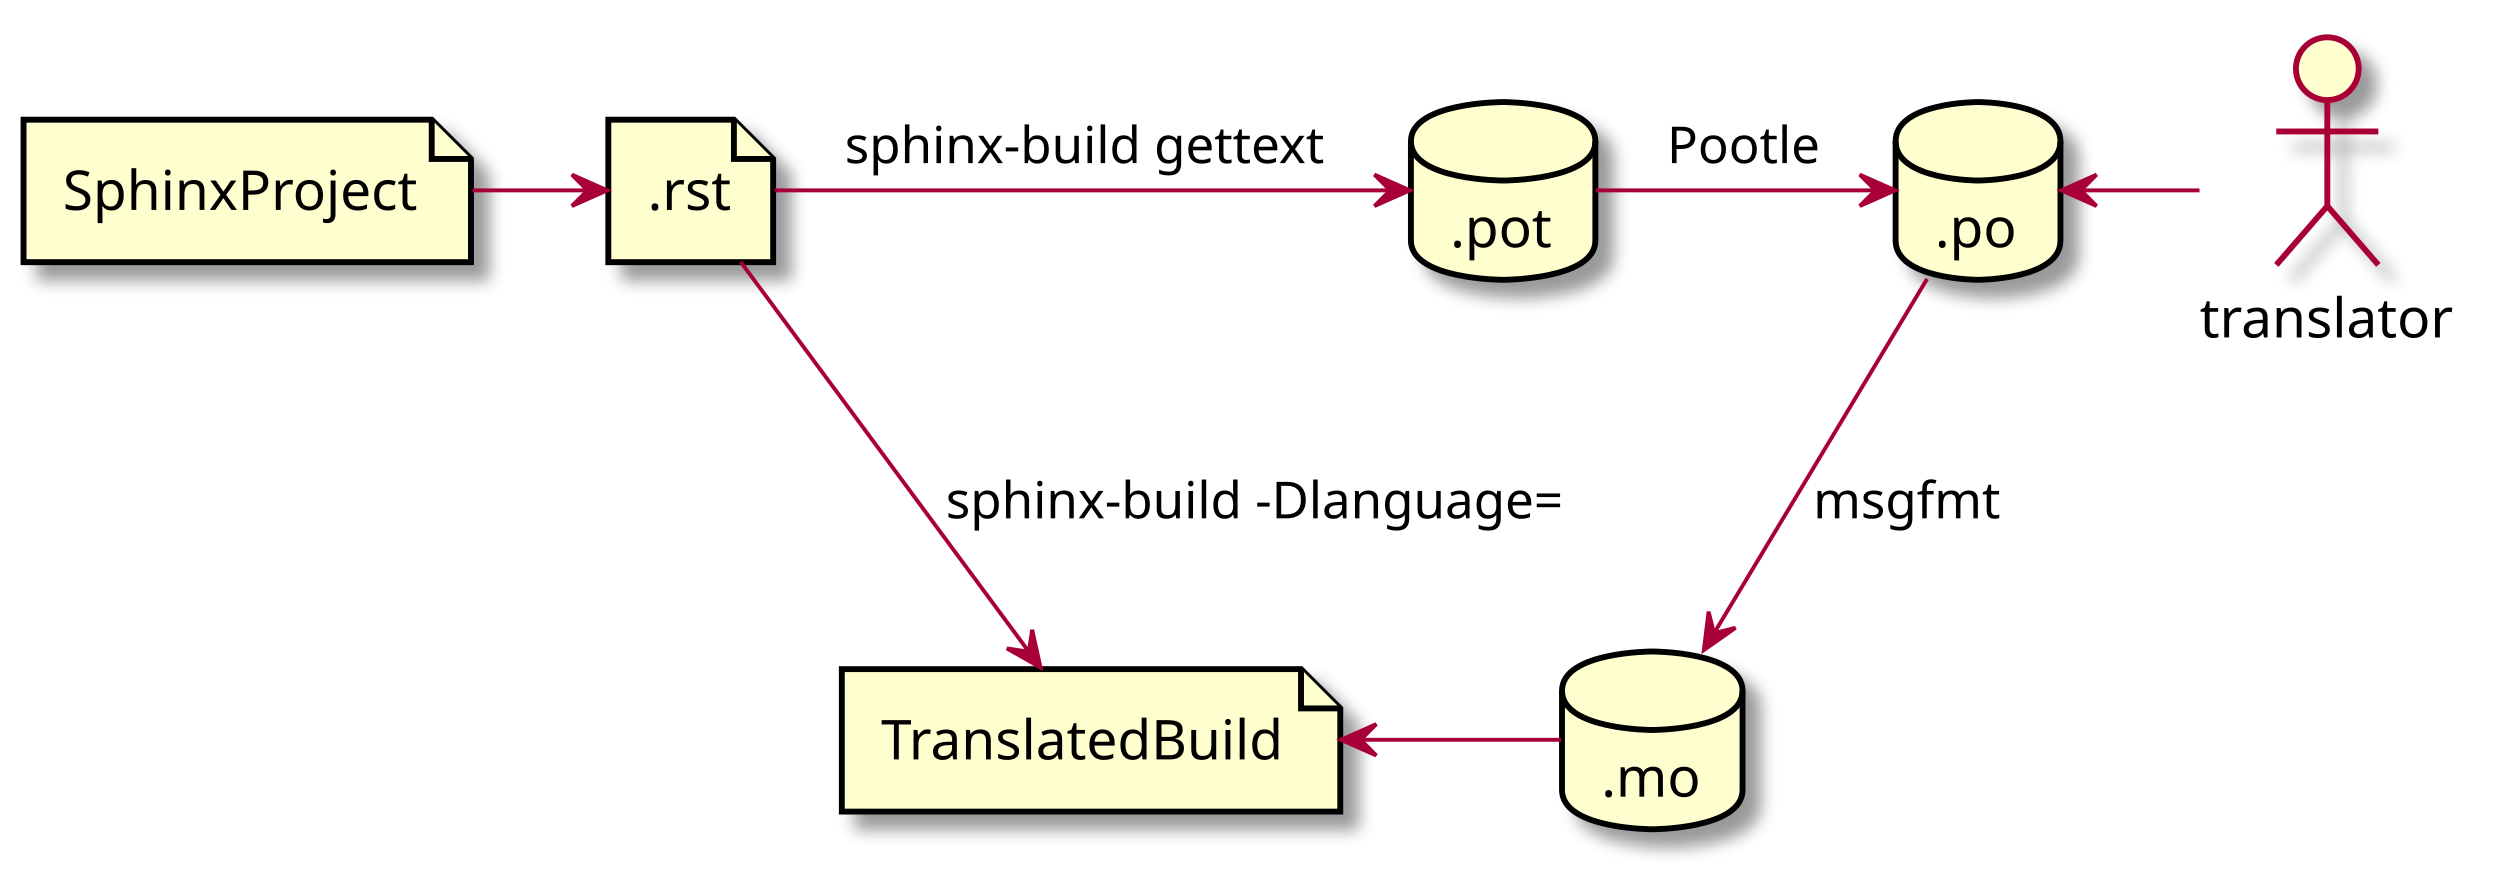
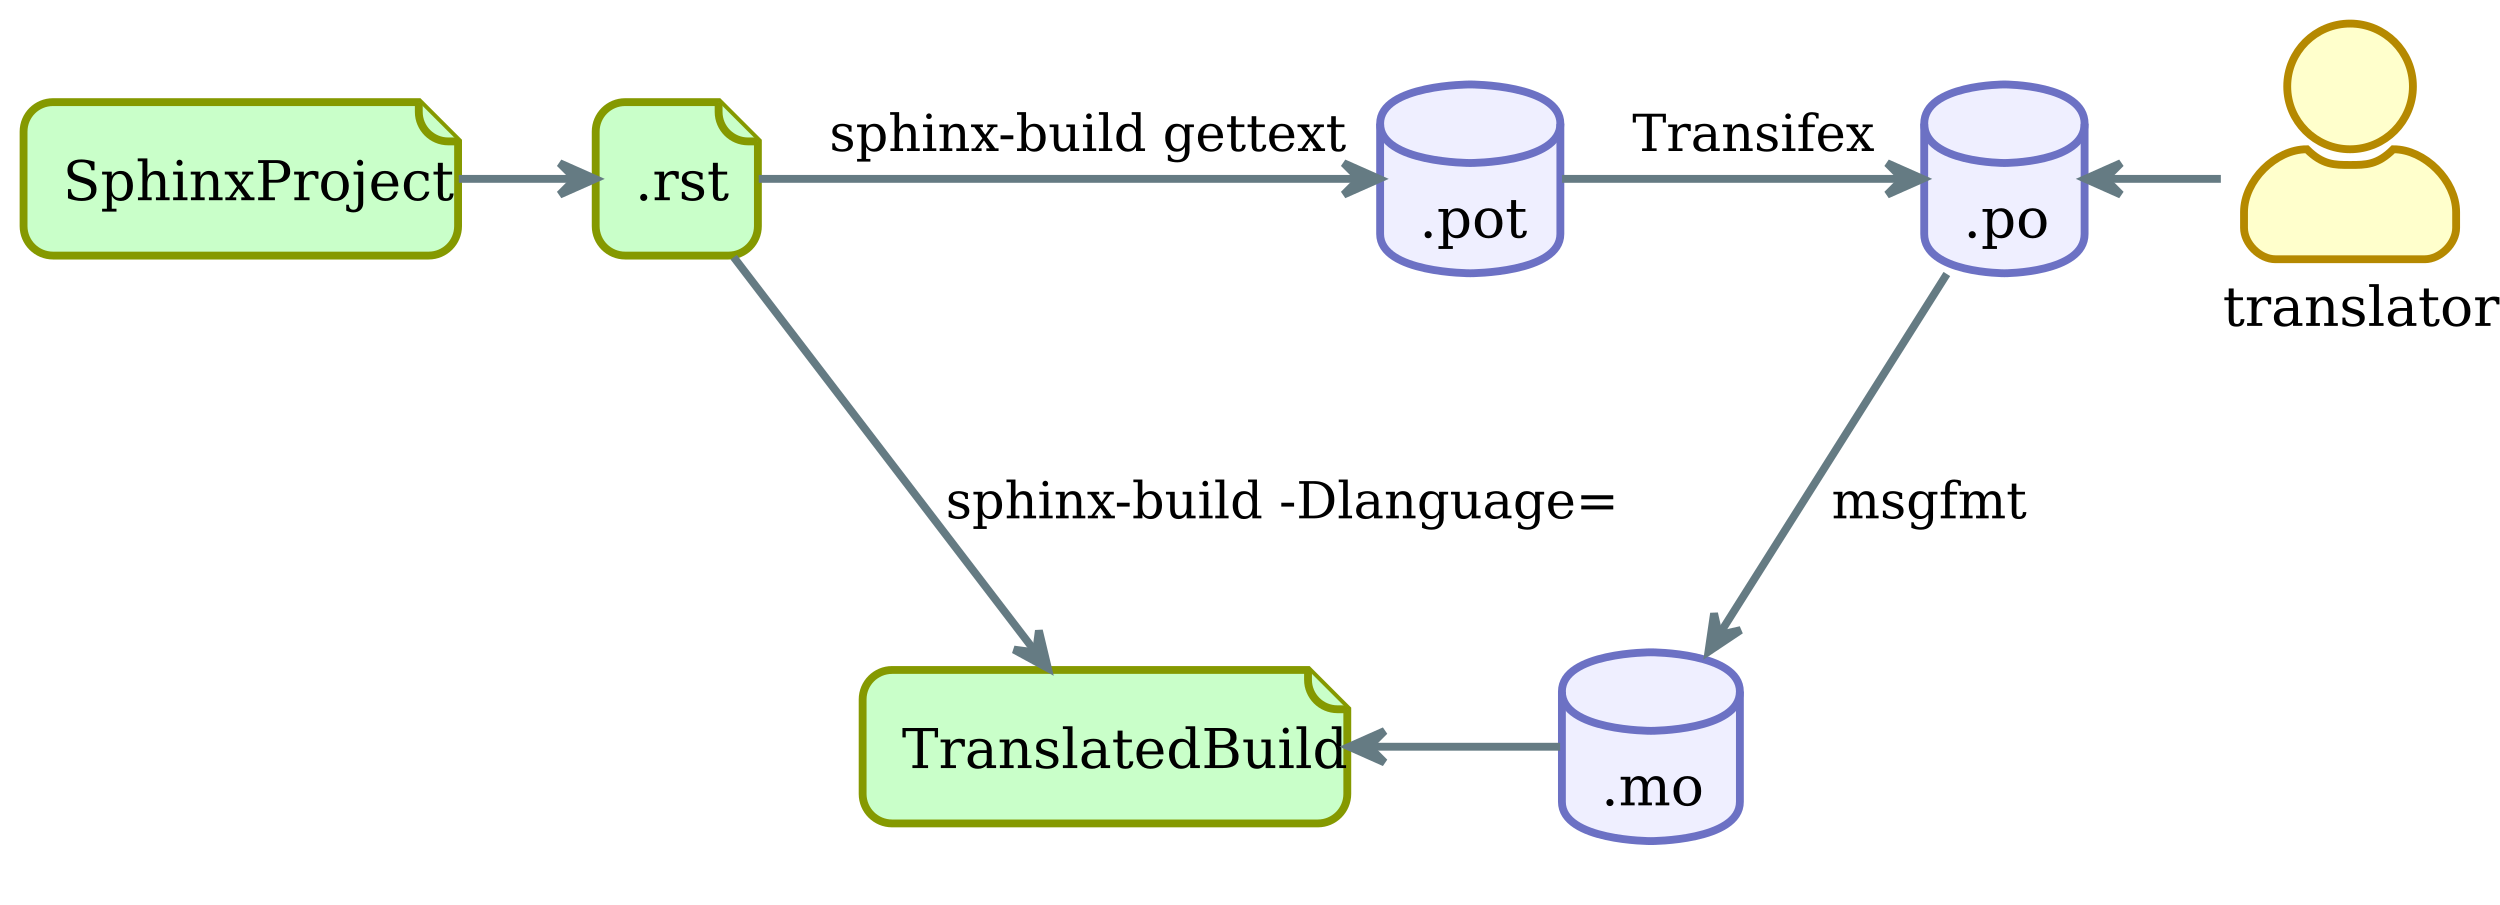
- <svg xmlns="http://www.w3.org/2000/svg" contentScriptType="application/ecmascript" contentStyleType="text/css" height="223px" preserveAspectRatio="none" style="width:637px;height:223px;" version="1.1" viewBox="0 0 637 223" width="637px" zoomAndPan="magnify">
-   <defs>
-     <filter height="300%" id="fh7abla96c8rb" width="300%" x="-1" y="-1">
-       <feGaussianBlur result="blurOut" stdDeviation="2.0" />
-       <feColorMatrix in="blurOut" result="blurOut2" type="matrix" values="0 0 0 0 0 0 0 0 0 0 0 0 0 0 0 0 0 0 .4 0" />
-       <feOffset dx="4.0" dy="4.0" in="blurOut2" result="blurOut3" />
-       <feBlend in="SourceGraphic" in2="blurOut3" mode="normal" />
-     </filter>
-   </defs>
+ <svg xmlns="http://www.w3.org/2000/svg" contentStyleType="text/css" data-diagram-type="DESCRIPTION" height="240.625px" preserveAspectRatio="none" style="width:663px;height:240px;" version="1.1" viewBox="0 0 663 240" width="663.542px" zoomAndPan="magnify">
+   <defs />
  <g>
-     <polygon fill="#FEFECE" filter="url(#fh7abla96c8rb)" points="6,30.5,6,66.797,120,66.797,120,40.5,110,30.5,6,30.5" style="stroke: #000000; stroke-width: 1.5;" />
-     <path d="M110,30.5 L110,40.5 L120,40.5 " fill="#FEFECE" style="stroke: #000000; stroke-width: 1.5;" />
-     <text fill="#000000" font-family="sans-serif" font-size="14" lengthAdjust="spacingAndGlyphs" textLength="94" x="16" y="53.495">SphinxProject</text>
-     <polygon fill="#FEFECE" filter="url(#fh7abla96c8rb)" points="155,30.5,155,66.797,197,66.797,197,40.5,187,30.5,155,30.5" style="stroke: #000000; stroke-width: 1.5;" />
-     <path d="M187,30.5 L187,40.5 L197,40.5 " fill="#FEFECE" style="stroke: #000000; stroke-width: 1.5;" />
-     <text fill="#000000" font-family="sans-serif" font-size="14" lengthAdjust="spacingAndGlyphs" textLength="22" x="165" y="53.495">.rst</text>
-     <path d="M359.5,36 C359.5,26 383,26 383,26 C383,26 406.5,26 406.5,36 L406.5,61.297 C406.5,71.297 383,71.297 383,71.297 C383,71.297 359.5,71.297 359.5,61.297 L359.5,36 " fill="#FEFECE" filter="url(#fh7abla96c8rb)" style="stroke: #000000; stroke-width: 1.5;" />
-     <path d="M359.5,36 C359.5,46 383,46 383,46 C383,46 406.5,46 406.5,36 " fill="none" style="stroke: #000000; stroke-width: 1.5;" />
-     <text fill="#000000" font-family="sans-serif" font-size="14" lengthAdjust="spacingAndGlyphs" textLength="27" x="369.5" y="62.995">.pot</text>
-     <path d="M483,36 C483,26 504,26 504,26 C504,26 525,26 525,36 L525,61.297 C525,71.297 504,71.297 504,71.297 C504,71.297 483,71.297 483,61.297 L483,36 " fill="#FEFECE" filter="url(#fh7abla96c8rb)" style="stroke: #000000; stroke-width: 1.5;" />
-     <path d="M483,36 C483,46 504,46 504,46 C504,46 525,46 525,36 " fill="none" style="stroke: #000000; stroke-width: 1.5;" />
-     <text fill="#000000" font-family="sans-serif" font-size="14" lengthAdjust="spacingAndGlyphs" textLength="22" x="493" y="62.995">.po</text>
-     <path d="M398,176 C398,166 421,166 421,166 C421,166 444,166 444,176 L444,201.297 C444,211.297 421,211.297 421,211.297 C421,211.297 398,211.297 398,201.297 L398,176 " fill="#FEFECE" filter="url(#fh7abla96c8rb)" style="stroke: #000000; stroke-width: 1.5;" />
-     <path d="M398,176 C398,186 421,186 421,186 C421,186 444,186 444,176 " fill="none" style="stroke: #000000; stroke-width: 1.5;" />
-     <text fill="#000000" font-family="sans-serif" font-size="14" lengthAdjust="spacingAndGlyphs" textLength="26" x="408" y="202.995">.mo</text>
-     <ellipse cx="593" cy="17.5" fill="#FEFECE" filter="url(#fh7abla96c8rb)" rx="8" ry="8" style="stroke: #A80036; stroke-width: 1.5;" />
-     <path d="M593,25.5 L593,52.5 M580,33.5 L606,33.5 M593,52.5 L580,67.5 M593,52.5 L606,67.5 " fill="none" filter="url(#fh7abla96c8rb)" style="stroke: #A80036; stroke-width: 1.5;" />
-     <text fill="#000000" font-family="sans-serif" font-size="14" lengthAdjust="spacingAndGlyphs" textLength="65" x="560.5" y="85.995">translator</text>
-     <polygon fill="#FEFECE" filter="url(#fh7abla96c8rb)" points="214.5,170.5,214.5,206.797,341.5,206.797,341.5,180.5,331.5,170.5,214.5,170.5" style="stroke: #000000; stroke-width: 1.5;" />
-     <path d="M331.5,170.5 L331.5,180.5 L341.5,180.5 " fill="#FEFECE" style="stroke: #000000; stroke-width: 1.5;" />
-     <text fill="#000000" font-family="sans-serif" font-size="14" lengthAdjust="spacingAndGlyphs" textLength="107" x="224.5" y="193.495">TranslatedBuild</text>
-     <path d="M530.44,48.5 C540.43,48.5 550.43,48.5 560.43,48.5 " fill="none" id=".po&lt;-translator" style="stroke: #A80036; stroke-width: 1.0;" />
-     <polygon fill="#A80036" points="525.21,48.5,534.21,52.5,530.21,48.5,534.21,44.5,525.21,48.5" style="stroke: #A80036; stroke-width: 1.0;" />
-     <path d="M120.38,48.5 C130.13,48.5 139.87,48.5 149.61,48.5 " fill="none" id="SphinxProject-&gt;.rst" style="stroke: #A80036; stroke-width: 1.0;" />
-     <polygon fill="#A80036" points="154.71,48.5,145.71,44.5,149.71,48.5,145.71,52.5,154.71,48.5" style="stroke: #A80036; stroke-width: 1.0;" />
-     <path d="M197.37,48.5 C234.72,48.5 311.88,48.5 354,48.5 " fill="none" id=".rst-&gt;.pot" style="stroke: #A80036; stroke-width: 1.0;" />
-     <polygon fill="#A80036" points="359.21,48.5,350.21,44.5,354.21,48.5,350.21,52.5,359.21,48.5" style="stroke: #A80036; stroke-width: 1.0;" />
-     <text fill="#000000" font-family="sans-serif" font-size="13" lengthAdjust="spacingAndGlyphs" textLength="126" x="215.25" y="41.567">sphinx-build gettext</text>
-     <path d="M406.62,48.5 C427.03,48.5 456.51,48.5 477.68,48.5 " fill="none" id=".pot-&gt;.po" style="stroke: #A80036; stroke-width: 1.0;" />
-     <polygon fill="#A80036" points="482.87,48.5,473.87,44.5,477.87,48.5,473.87,52.5,482.87,48.5" style="stroke: #A80036; stroke-width: 1.0;" />
-     <text fill="#000000" font-family="sans-serif" font-size="13" lengthAdjust="spacingAndGlyphs" textLength="40" x="424.75" y="41.567">Pootle</text>
-     <path d="M491.03,71.06 C476.38,95.43 452.52,135.09 436.8,161.24 " fill="none" id=".po-&gt;.mo" style="stroke: #A80036; stroke-width: 1.0;" />
-     <polygon fill="#A80036" points="434.15,165.63,442.21,159.97,436.723,161.343,435.351,155.855,434.15,165.63" style="stroke: #A80036; stroke-width: 1.0;" />
-     <text fill="#000000" font-family="sans-serif" font-size="13" lengthAdjust="spacingAndGlyphs" textLength="50" x="462" y="132.067">msgfmt</text>
-     <path d="M346.94,188.5 C363.88,188.5 380.82,188.5 397.76,188.5 " fill="none" id="TranslatedBuild&lt;-.mo" style="stroke: #A80036; stroke-width: 1.0;" />
-     <polygon fill="#A80036" points="341.68,188.5,350.68,192.5,346.68,188.5,350.68,184.5,341.68,188.5" style="stroke: #A80036; stroke-width: 1.0;" />
-     <path d="M188.71,66.7 C207.27,91.8 241.75,138.46 262,165.86 " fill="none" id=".rst-&gt;TranslatedBuild" style="stroke: #A80036; stroke-width: 1.0;" />
-     <polygon fill="#A80036" points="265.13,170.08,262.99,160.466,262.155,166.061,256.56,165.226,265.13,170.08" style="stroke: #A80036; stroke-width: 1.0;" />
-     <text fill="#000000" font-family="sans-serif" font-size="13" lengthAdjust="spacingAndGlyphs" textLength="165" x="241" y="132.067">sphinx-build -Dlanguage=</text>
+     <g class="entity" data-entity="SphinxProject" data-source-line="4" data-uid="ent0002" id="entity_SphinxProject">
+       <path d="M6.25,34.896 L6.25,59.967 A7.812,7.812 0 0 0 14.062,67.779 L113.668,67.779 A7.812,7.812 0 0 0 121.481,59.967 L121.481,37.5 L111.064,27.083 L14.062,27.083 A7.812,7.812 0 0 0 6.25,34.896" fill="#C9FFC9" style="stroke:#859900;stroke-width:2.083;" />
+       <path d="M111.064,27.083 L111.064,29.688 A7.812,7.812 0 0 0 118.877,37.5 L121.481,37.5" fill="#C9FFC9" style="stroke:#859900;stroke-width:2.083;" />
+       <text fill="#000000" font-family="Dejavu Serif" font-size="14.583" lengthAdjust="spacing" textLength="94.398" x="16.667" y="53.09">SphinxProject</text>
+     </g>
+     <g class="entity" data-entity=".rst" data-source-line="5" data-uid="ent0003" id="entity_.rst">
+       <path d="M157.979,34.896 L157.979,59.967 A7.812,7.812 0 0 0 165.792,67.779 L193.181,67.779 A7.812,7.812 0 0 0 200.994,59.967 L200.994,37.5 L190.577,27.083 L165.792,27.083 A7.812,7.812 0 0 0 157.979,34.896" fill="#C9FFC9" style="stroke:#859900;stroke-width:2.083;" />
+       <path d="M190.577,27.083 L190.577,29.688 A7.812,7.812 0 0 0 198.389,37.5 L200.994,37.5" fill="#C9FFC9" style="stroke:#859900;stroke-width:2.083;" />
+       <text fill="#000000" font-family="Dejavu Serif" font-size="14.583" lengthAdjust="spacing" textLength="22.181" x="168.396" y="53.09">.rst</text>
+     </g>
+     <g class="entity" data-entity=".pot" data-source-line="6" data-uid="ent0004" id="entity_.pot">
+       <path d="M366.01,32.812 C366.01,22.396 389.909,22.396 389.909,22.396 C389.909,22.396 413.808,22.396 413.808,32.812 L413.808,62.05 C413.808,72.467 389.909,72.467 389.909,72.467 C389.909,72.467 366.01,72.467 366.01,62.05 L366.01,32.812" fill="#EFEFFF" style="stroke:#6C71C4;stroke-width:2.083;" />
+       <path d="M366.01,32.812 C366.01,43.229 389.909,43.229 389.909,43.229 C389.909,43.229 413.808,43.229 413.808,32.812" fill="none" style="stroke:#6C71C4;stroke-width:2.083;" />
+       <text fill="#000000" font-family="Dejavu Serif" font-size="14.583" lengthAdjust="spacing" textLength="26.965" x="376.427" y="62.985">.pot</text>
+     </g>
+     <g class="entity" data-entity=".po" data-source-line="7" data-uid="ent0005" id="entity_.po">
+       <path d="M510.302,32.812 C510.302,22.396 531.569,22.396 531.569,22.396 C531.569,22.396 552.835,22.396 552.835,32.812 L552.835,62.05 C552.835,72.467 531.569,72.467 531.569,72.467 C531.569,72.467 510.302,72.467 510.302,62.05 L510.302,32.812" fill="#EFEFFF" style="stroke:#6C71C4;stroke-width:2.083;" />
+       <path d="M510.302,32.812 C510.302,43.229 531.569,43.229 531.569,43.229 C531.569,43.229 552.835,43.229 552.835,32.812" fill="none" style="stroke:#6C71C4;stroke-width:2.083;" />
+       <text fill="#000000" font-family="Dejavu Serif" font-size="14.583" lengthAdjust="spacing" textLength="21.7" x="520.719" y="62.985">.po</text>
+     </g>
+     <g class="entity" data-entity=".mo" data-source-line="8" data-uid="ent0006" id="entity_.mo">
+       <path d="M414.219,183.406 C414.219,172.99 437.819,172.99 437.819,172.99 C437.819,172.99 461.419,172.99 461.419,183.406 L461.419,212.644 C461.419,223.06 437.819,223.06 437.819,223.06 C437.819,223.06 414.219,223.06 414.219,212.644 L414.219,183.406" fill="#EFEFFF" style="stroke:#6C71C4;stroke-width:2.083;" />
+       <path d="M414.219,183.406 C414.219,193.823 437.819,193.823 437.819,193.823 C437.819,193.823 461.419,193.823 461.419,183.406" fill="none" style="stroke:#6C71C4;stroke-width:2.083;" />
+       <text fill="#000000" font-family="Dejavu Serif" font-size="14.583" lengthAdjust="spacing" textLength="26.367" x="424.635" y="213.579">.mo</text>
+     </g>
+     <g class="entity" data-entity="translator" data-source-line="9" data-uid="ent0007" id="entity_translator">
+       <ellipse cx="623.24" cy="22.917" fill="#FFFFCC" rx="16.667" ry="16.667" style="stroke:#B58900;stroke-width:2.083;" />
+       <path d="M623.24,43.75 C627.406,43.75 630.531,43.75 634.698,39.583 C643.031,39.583 651.365,47.917 651.365,56.25 L651.365,60.417 C651.365,64.583 647.198,68.75 643.031,68.75 L603.448,68.75 C599.281,68.75 595.115,64.583 595.115,60.417 L595.115,56.25 C595.115,47.917 603.448,39.583 611.781,39.583 C615.948,43.75 619.073,43.75 623.24,43.75" fill="#FFFFCC" style="stroke:#B58900;stroke-width:2.083;" />
+       <text fill="#000000" font-family="Dejavu Serif" font-size="14.583" lengthAdjust="spacing" textLength="67.521" x="589.479" y="86.423">translator</text>
+     </g>
+     <g class="entity" data-entity="TranslatedBuild" data-source-line="10" data-uid="ent0008" id="entity_TranslatedBuild">
+       <path d="M228.771,185.49 L228.771,210.56 A7.812,7.812 0 0 0 236.583,218.373 L349.489,218.373 A7.812,7.812 0 0 0 357.302,210.56 L357.302,188.094 L346.885,177.677 L236.583,177.677 A7.812,7.812 0 0 0 228.771,185.49" fill="#C9FFC9" style="stroke:#859900;stroke-width:2.083;" />
+       <path d="M346.885,177.677 L346.885,180.281 A7.812,7.812 0 0 0 354.697,188.094 L357.302,188.094" fill="#C9FFC9" style="stroke:#859900;stroke-width:2.083;" />
+       <text fill="#000000" font-family="Dejavu Serif" font-size="14.583" lengthAdjust="spacing" textLength="107.698" x="239.188" y="203.683">TranslatedBuild</text>
+     </g>
+     <g class="link" data-entity-1=".po" data-entity-2="translator" data-source-line="11" data-uid="lnk10" id="link_.po_translator">
+       <path d="M559.312,47.438 C571.281,47.438 577,47.438 588.969,47.438" fill="none" id=".po-backto-translator" style="stroke:#657B83;stroke-width:2.083;" />
+       <polygon fill="#657B83" points="553.062,47.438,562.438,51.604,558.271,47.438,562.438,43.271,553.062,47.438" style="stroke:#657B83;stroke-width:2.083;" />
+     </g>
+     <g class="link" data-entity-1="SphinxProject" data-entity-2=".rst" data-source-line="12" data-uid="lnk11" id="link_SphinxProject_.rst">
+       <path d="M121.677,47.438 C133.719,47.438 139.521,47.438 151.562,47.438" fill="none" id="SphinxProject-to-.rst" style="stroke:#657B83;stroke-width:2.083;" />
+       <polygon fill="#657B83" points="157.812,47.438,148.438,43.271,152.604,47.438,148.438,51.604,157.812,47.438" style="stroke:#657B83;stroke-width:2.083;" />
+     </g>
+     <g class="link" data-entity-1=".rst" data-entity-2=".pot" data-source-line="13" data-uid="lnk12" id="link_.rst_.pot">
+       <path d="M201.219,47.438 C240.802,47.438 318.146,47.438 359.479,47.438" fill="none" id=".rst-to-.pot" style="stroke:#657B83;stroke-width:2.083;" />
+       <polygon fill="#657B83" points="365.729,47.438,356.354,43.271,360.521,47.438,356.354,51.604,365.729,47.438" style="stroke:#657B83;stroke-width:2.083;" />
+       <text fill="#000000" font-family="Dejavu Serif" font-size="13.542" lengthAdjust="spacing" textLength="127.535" x="219.958" y="40.039">sphinx-build gettext</text>
+     </g>
+     <g class="link" data-entity-1=".pot" data-entity-2=".po" data-source-line="14" data-uid="lnk13" id="link_.pot_.po">
+       <path d="M414.26,47.438 C441.156,47.438 477.812,47.438 503.604,47.438" fill="none" id=".pot-to-.po" style="stroke:#657B83;stroke-width:2.083;" />
+       <polygon fill="#657B83" points="509.854,47.438,500.479,43.271,504.646,47.438,500.479,51.604,509.854,47.438" style="stroke:#657B83;stroke-width:2.083;" />
+       <text fill="#000000" font-family="Dejavu Serif" font-size="13.542" lengthAdjust="spacing" textLength="58.527" x="432.885" y="40.039">Transifex</text>
+     </g>
+     <g class="link" data-entity-1=".po" data-entity-2=".mo" data-source-line="15" data-uid="lnk14" id="link_.po_.mo">
+       <path d="M516.302,72.667 C498.865,100.281 473.859,139.914 456.421,167.518" fill="none" id=".po-to-.mo" style="stroke:#657B83;stroke-width:2.083;" />
+       <polygon fill="#657B83" points="453.083,172.802,461.613,167.101,455.865,168.399,454.567,162.651,453.083,172.802" style="stroke:#657B83;stroke-width:2.083;" />
+       <text fill="#000000" font-family="Dejavu Serif" font-size="13.542" lengthAdjust="spacing" textLength="49.684" x="485.74" y="137.466">msgfmt</text>
+     </g>
+     <g class="link" data-entity-1="TranslatedBuild" data-entity-2=".mo" data-source-line="16" data-uid="lnk16" id="link_TranslatedBuild_.mo">
+       <path d="M364.042,198.031 C382.698,198.031 395.094,198.031 413.75,198.031" fill="none" id="TranslatedBuild-backto-.mo" style="stroke:#657B83;stroke-width:2.083;" />
+       <polygon fill="#657B83" points="357.792,198.031,367.167,202.198,363,198.031,367.167,193.865,357.792,198.031" style="stroke:#657B83;stroke-width:2.083;" />
+     </g>
+     <g class="link" data-entity-1=".rst" data-entity-2="TranslatedBuild" data-source-line="17" data-uid="lnk17" id="link_.rst_TranslatedBuild">
+       <path d="M194.573,68.198 C216.281,96.604 252.351,143.763 274.101,172.222" fill="none" id=".rst-to-TranslatedBuild" style="stroke:#657B83;stroke-width:2.083;" />
+       <polygon fill="#657B83" points="277.896,177.188,275.514,167.209,274.733,173.049,268.892,172.269,277.896,177.188" style="stroke:#657B83;stroke-width:2.083;" />
+       <text fill="#000000" font-family="Dejavu Serif" font-size="13.542" lengthAdjust="spacing" textLength="163.814" x="250.812" y="137.466">sphinx-build -Dlanguage=</text>
+     </g>
  </g>
</svg>
